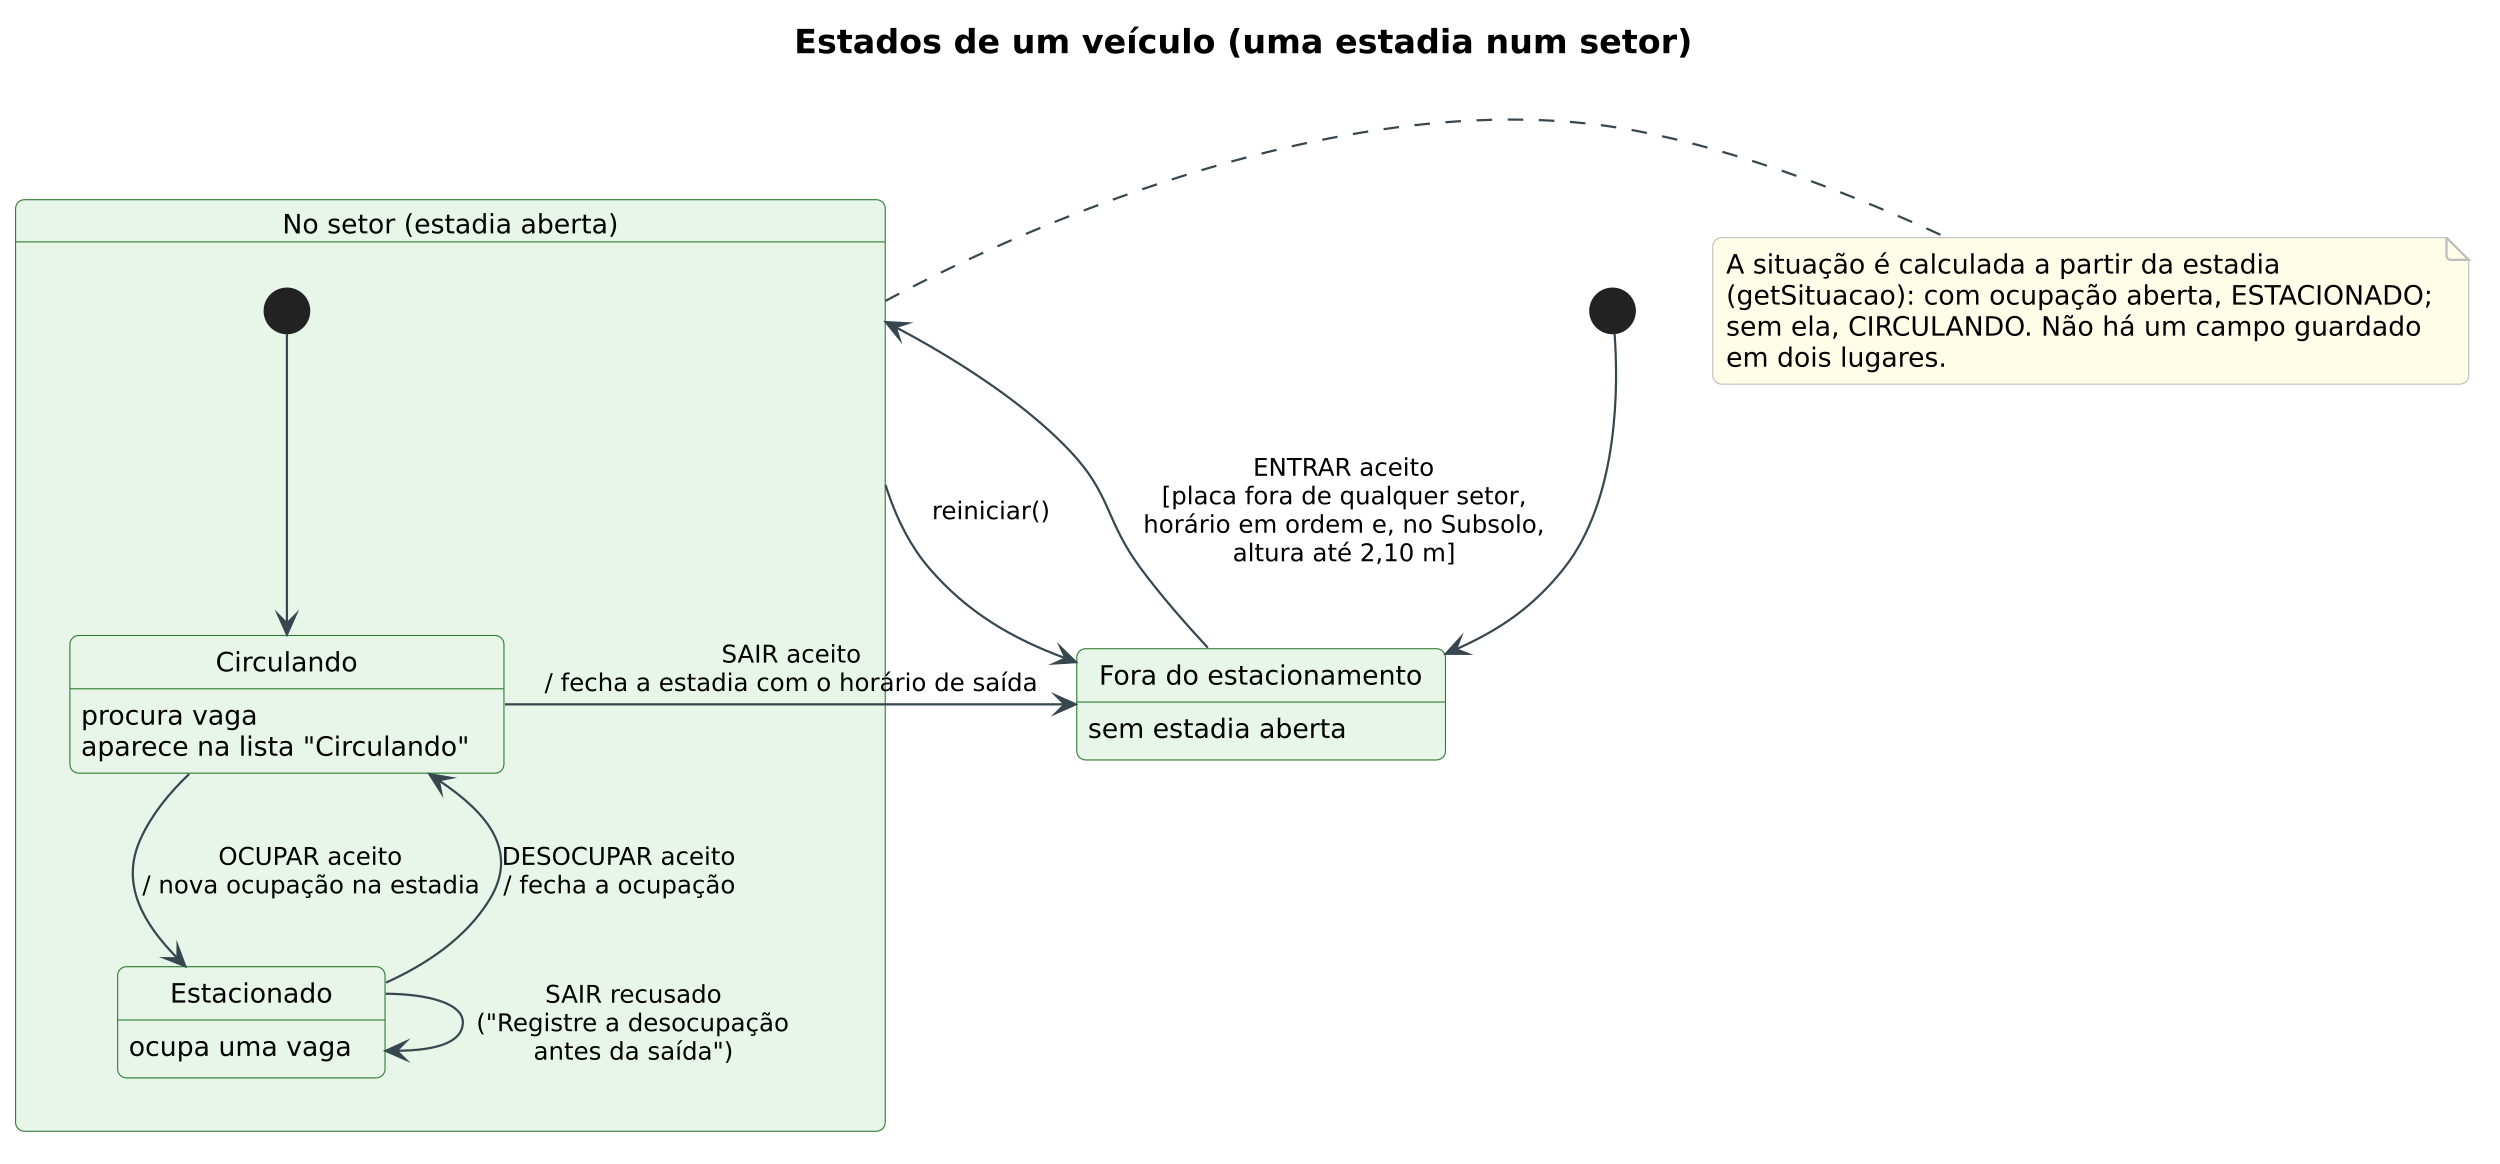
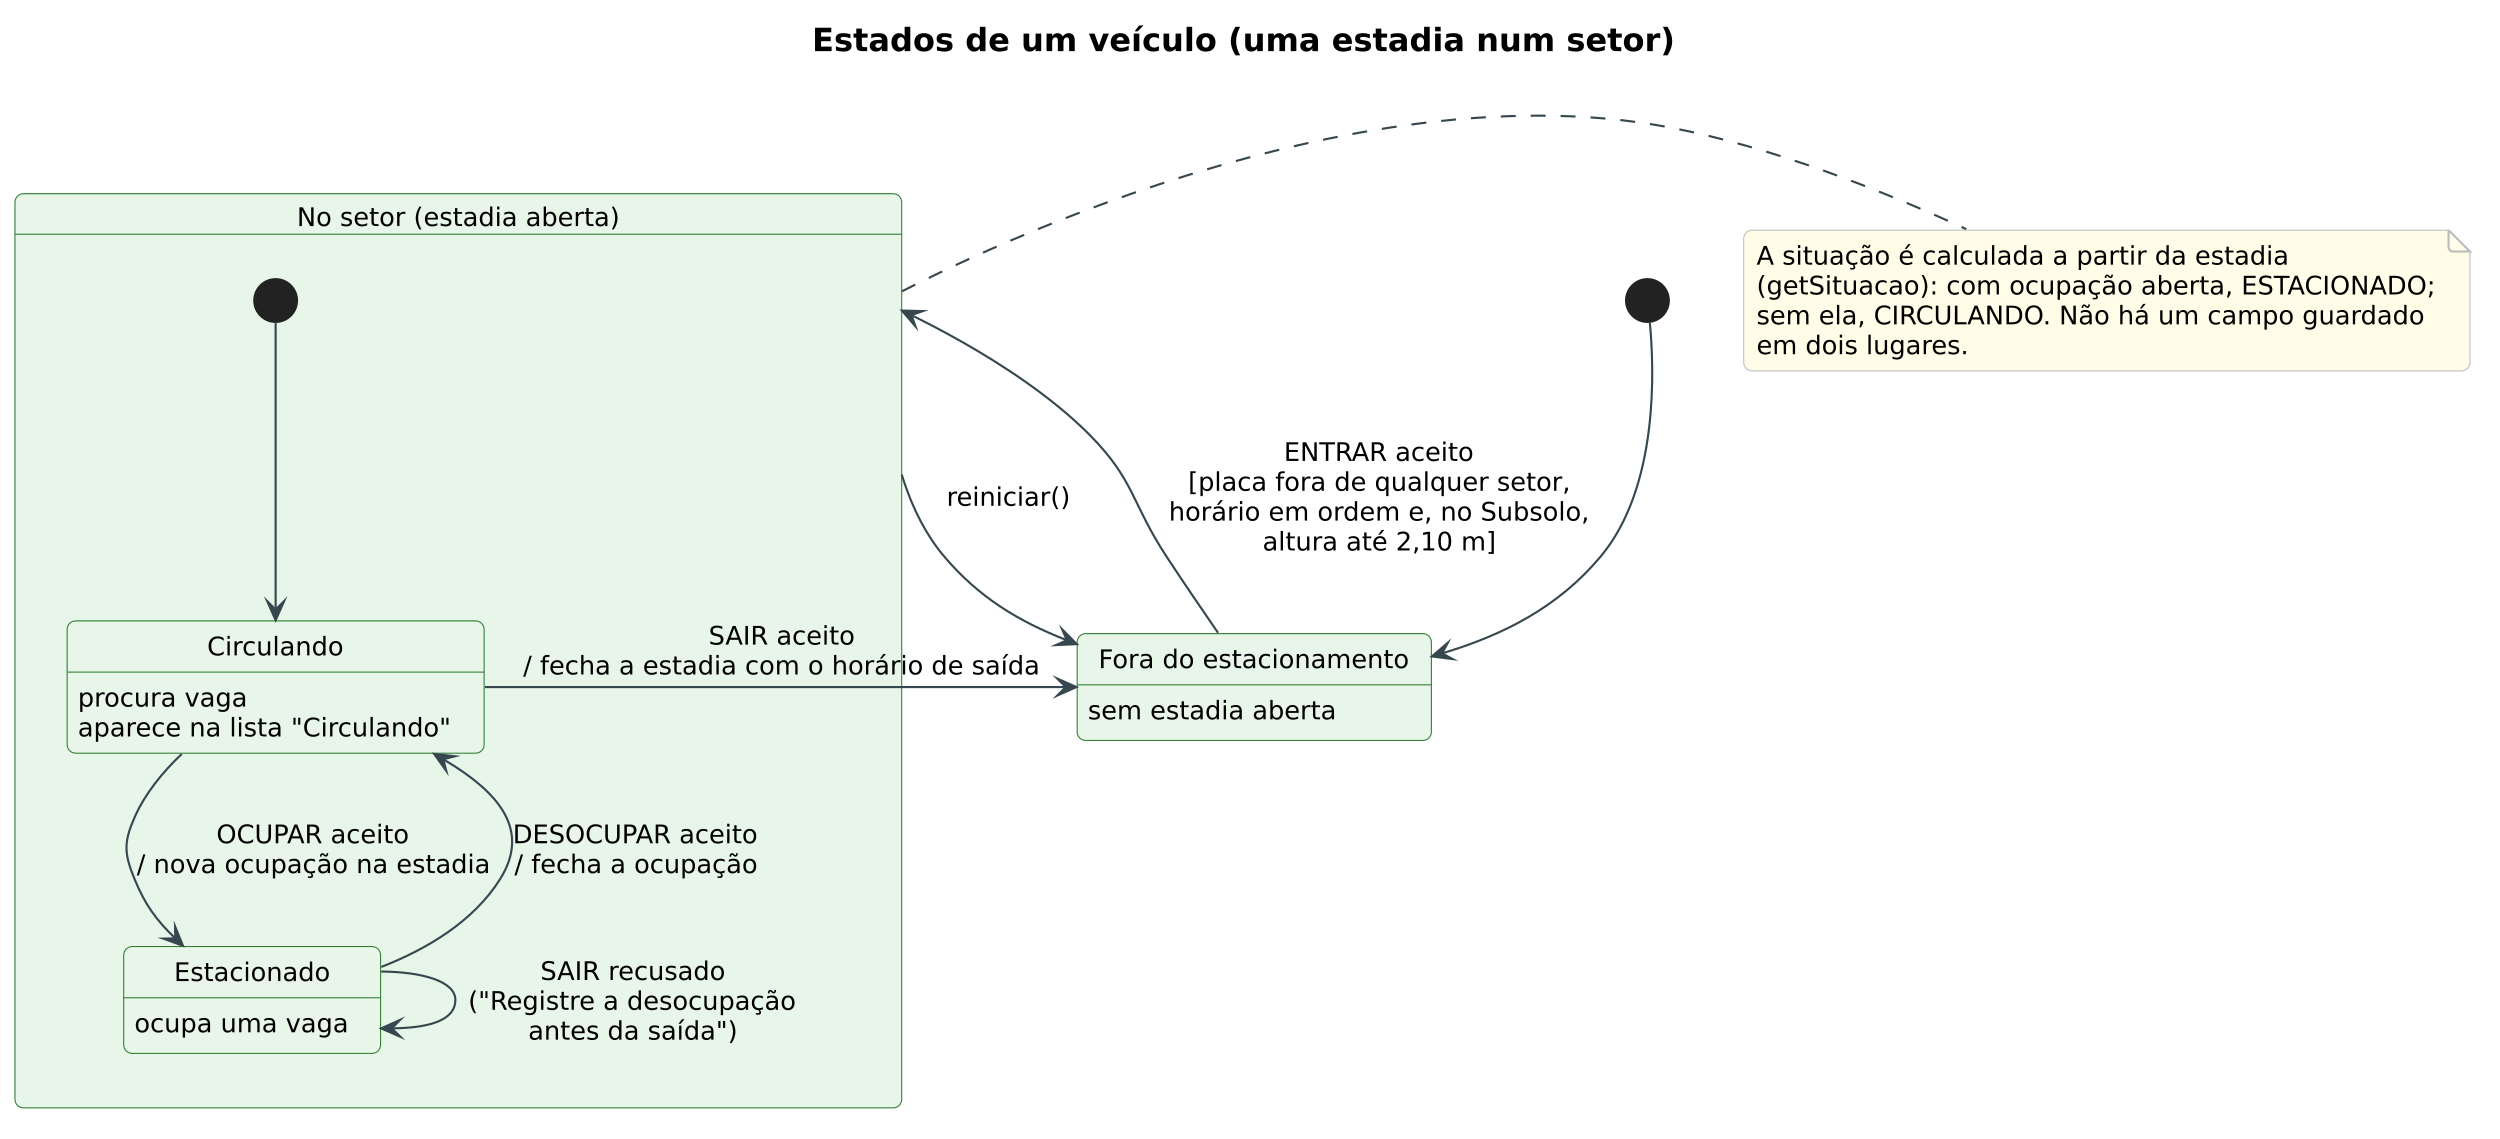
- <svg xmlns="http://www.w3.org/2000/svg" version="1.1" data-diagram-type="STATE" style="width:1124px;height:523px;background:#FFFFFF;" width="1124px" height="523px" viewBox="0 0 1124 523" zoomAndPan="magnify" preserveAspectRatio="none" contentStyleType="text/css">
+ <svg xmlns="http://www.w3.org/2000/svg" version="1.1" data-diagram-type="STATE" style="width:1170px;height:533px;background:#FFFFFF;" width="1170px" height="533px" viewBox="0 0 1170 533" zoomAndPan="magnify" preserveAspectRatio="none" contentStyleType="text/css">
  <defs />
  <g font-family="sans-serif" lengthAdjust="spacing">
    <g class="title" data-source-line="2">
-       <text x="357.06" y="23.923" fill="#000" font-size="15" textLength="403.821" font-weight="700" font-family="'DejaVu Sans'">Estados de um veículo (uma estadia num setor)</text>
+       <text x="380.06" y="23.923" fill="#000" font-size="15" textLength="403.821" font-weight="700" font-family="'DejaVu Sans'">Estados de um veículo (uma estadia num setor)</text>
    </g>
    <g class="cluster" data-qualified-name="Dentro" id="ent0002" data-source-line="6">
-       <path d="M11,89.781 L394,89.781 A4,4 0 0 1 398,93.781 L398,108.75 L7,108.75 L7,93.781 A4,4 0 0 1 11,89.781" fill="#E8F5E9" />
-       <path d="M7,108.75 L398,108.75 L398,504.621 A4,4 0 0 1 394,508.621 L11,508.621 A4,4 0 0 1 7,504.621 L7,108.75" fill="#E8F5E9" />
-       <rect x="7" y="89.781" width="391" height="418.84" fill="none" style="stroke:#2E7D32;stroke-width:0.5;" rx="4" ry="4" />
-       <line x1="7" y1="108.75" x2="398" y2="108.75" style="stroke:#2E7D32;stroke-width:0.5;" />
-       <text x="126.958" y="104.92" fill="#000" font-size="12" textLength="151.084" font-family="'DejaVu Sans'">No setor (estadia aberta)</text>
+       <path d="M11,90.651 L418,90.651 A4,4 0 0 1 422,94.651 L422,109.62 L7,109.62 L7,94.651 A4,4 0 0 1 11,90.651" fill="#E8F5E9" />
+       <path d="M7,109.62 L422,109.62 L422,514.491 A4,4 0 0 1 418,518.491 L11,518.491 A4,4 0 0 1 7,514.491 L7,109.62" fill="#E8F5E9" />
+       <rect x="7" y="90.651" width="415" height="427.84" fill="none" style="stroke:#2E7D32;stroke-width:0.5;" rx="4" ry="4" />
+       <line x1="7" y1="109.62" x2="422" y2="109.62" style="stroke:#2E7D32;stroke-width:0.5;" />
+       <text x="138.958" y="105.79" fill="#000" font-size="12" textLength="151.084" font-family="'DejaVu Sans'">No setor (estadia aberta)</text>
    </g>
    <g class="entity" data-qualified-name="Dentro.Circulando" id="ent0003" data-source-line="7">
-       <rect x="31.43" y="285.711" width="195.143" height="61.906" fill="#E8F5E9" style="stroke:#2E7D32;stroke-width:0.5;" rx="4" ry="4" />
-       <line x1="31.43" y1="309.68" x2="226.573" y2="309.68" style="stroke:#2E7D32;stroke-width:0.5;" />
-       <text x="96.951" y="301.85" fill="#000" font-size="12" textLength="64.102" font-family="'DejaVu Sans'">Circulando</text>
-       <text x="36.43" y="325.818" fill="#000" font-size="12" textLength="79.623" font-family="'DejaVu Sans'">procura vaga</text>
-       <text x="36.43" y="339.787" fill="#000" font-size="12" textLength="175.143" font-family="'DejaVu Sans'">aparece na lista "Circulando"</text>
+       <rect x="31.43" y="290.581" width="195.143" height="61.906" fill="#E8F5E9" style="stroke:#2E7D32;stroke-width:0.5;" rx="4" ry="4" />
+       <line x1="31.43" y1="314.55" x2="226.573" y2="314.55" style="stroke:#2E7D32;stroke-width:0.5;" />
+       <text x="96.951" y="306.72" fill="#000" font-size="12" textLength="64.102" font-family="'DejaVu Sans'">Circulando</text>
+       <text x="36.43" y="330.688" fill="#000" font-size="12" textLength="79.623" font-family="'DejaVu Sans'">procura vaga</text>
+       <text x="36.43" y="344.657" fill="#000" font-size="12" textLength="175.143" font-family="'DejaVu Sans'">aparece na lista "Circulando"</text>
    </g>
    <g class="entity" data-qualified-name="Dentro.Estacionado" id="ent0004" data-source-line="8">
-       <rect x="52.89" y="434.621" width="120.219" height="50" fill="#E8F5E9" style="stroke:#2E7D32;stroke-width:0.5;" rx="4" ry="4" />
-       <line x1="52.89" y1="458.59" x2="173.109" y2="458.59" style="stroke:#2E7D32;stroke-width:0.5;" />
-       <text x="76.457" y="450.76" fill="#000" font-size="12" textLength="73.084" font-family="'DejaVu Sans'">Estacionado</text>
-       <text x="57.89" y="474.728" fill="#000" font-size="12" textLength="100.219" font-family="'DejaVu Sans'">ocupa uma vaga</text>
+       <rect x="57.89" y="442.991" width="120.219" height="50" fill="#E8F5E9" style="stroke:#2E7D32;stroke-width:0.5;" rx="4" ry="4" />
+       <line x1="57.89" y1="466.96" x2="178.109" y2="466.96" style="stroke:#2E7D32;stroke-width:0.5;" />
+       <text x="81.457" y="459.13" fill="#000" font-size="12" textLength="73.084" font-family="'DejaVu Sans'">Estacionado</text>
+       <text x="62.89" y="483.098" fill="#000" font-size="12" textLength="100.219" font-family="'DejaVu Sans'">ocupa uma vaga</text>
    </g>
    <g class="start_entity" data-qualified-name="Dentro..start.Dentro" id="ent0005" data-source-line="10">
-       <ellipse cx="129" cy="139.781" rx="10" ry="10" fill="#222" style="stroke:#222;stroke-width:1;" />
+       <ellipse cx="129" cy="140.651" rx="10" ry="10" fill="#222" style="stroke:#222;stroke-width:1;" />
    </g>
    <g class="entity" data-qualified-name="Fora" id="ent0001" data-source-line="4">
-       <rect x="484.12" y="291.671" width="165.77" height="50" fill="#E8F5E9" style="stroke:#2E7D32;stroke-width:0.5;" rx="4" ry="4" />
-       <line x1="484.12" y1="315.64" x2="649.89" y2="315.64" style="stroke:#2E7D32;stroke-width:0.5;" />
-       <text x="494.12" y="307.81" fill="#000" font-size="12" textLength="145.77" font-family="'DejaVu Sans'">Fora do estacionamento</text>
-       <text x="489.12" y="331.778" fill="#000" font-size="12" textLength="116.297" font-family="'DejaVu Sans'">sem estadia aberta</text>
+       <rect x="504.12" y="296.541" width="165.77" height="50" fill="#E8F5E9" style="stroke:#2E7D32;stroke-width:0.5;" rx="4" ry="4" />
+       <line x1="504.12" y1="320.51" x2="669.89" y2="320.51" style="stroke:#2E7D32;stroke-width:0.5;" />
+       <text x="514.12" y="312.68" fill="#000" font-size="12" textLength="145.77" font-family="'DejaVu Sans'">Fora do estacionamento</text>
+       <text x="509.12" y="336.648" fill="#000" font-size="12" textLength="116.297" font-family="'DejaVu Sans'">sem estadia aberta</text>
    </g>
    <g class="start_entity" data-qualified-name=".start." id="ent0010" data-source-line="16">
-       <ellipse cx="725" cy="139.781" rx="10" ry="10" fill="#222" style="stroke:#222;stroke-width:1;" />
+       <ellipse cx="771" cy="140.651" rx="10" ry="10" fill="#222" style="stroke:#222;stroke-width:1;" />
    </g>
    <g class="entity" data-qualified-name="GMN15" id="ent0016" data-source-line="22">
-       <path d="M770.05,110.841 L770.05,168.716 A4,4 0 0 0 774.05,172.716 L1105.941,172.716 A4,4 0 0 0 1109.941,168.716 L1109.941,116.841 L1099.941,106.841 L774.05,106.841 A4,4 0 0 0 770.05,110.841" style="stroke:#BDBDBD;stroke-width:0.5;" fill="#FFFDE7" />
-       <path d="M1099.941,106.841 L1099.941,114.841 A2,2 0 0 0 1101.941,116.841 L1109.941,116.841 L1099.941,106.841" style="stroke:#BDBDBD;stroke-width:1;" fill="#FFFDE7" />
-       <text x="776.05" y="122.98" fill="#000" font-size="12" textLength="249.182" font-family="'DejaVu Sans'">A situação é calculada a partir da estadia</text>
-       <text x="776.05" y="136.948" fill="#000" font-size="12" textLength="318.891" font-family="'DejaVu Sans'">(getSituacao): com ocupação aberta, ESTACIONADO;</text>
-       <text x="776.05" y="150.917" fill="#000" font-size="12" textLength="313.664" font-family="'DejaVu Sans'">sem ela, CIRCULANDO. Não há um campo guardado</text>
-       <text x="776.05" y="164.886" fill="#000" font-size="12" textLength="99.539" font-family="'DejaVu Sans'">em dois lugares.</text>
+       <path d="M816.05,111.711 L816.05,169.586 A4,4 0 0 0 820.05,173.586 L1151.941,173.586 A4,4 0 0 0 1155.941,169.586 L1155.941,117.711 L1145.941,107.711 L820.05,107.711 A4,4 0 0 0 816.05,111.711" style="stroke:#BDBDBD;stroke-width:0.5;" fill="#FFFDE7" />
+       <path d="M1145.941,107.711 L1145.941,115.711 A2,2 0 0 0 1147.941,117.711 L1155.941,117.711 L1145.941,107.711" style="stroke:#BDBDBD;stroke-width:1;" fill="#FFFDE7" />
+       <text x="822.05" y="123.85" fill="#000" font-size="12" textLength="249.182" font-family="'DejaVu Sans'">A situação é calculada a partir da estadia</text>
+       <text x="822.05" y="137.818" fill="#000" font-size="12" textLength="318.891" font-family="'DejaVu Sans'">(getSituacao): com ocupação aberta, ESTACIONADO;</text>
+       <text x="822.05" y="151.787" fill="#000" font-size="12" textLength="313.664" font-family="'DejaVu Sans'">sem ela, CIRCULANDO. Não há um campo guardado</text>
+       <text x="822.05" y="165.756" fill="#000" font-size="12" textLength="99.539" font-family="'DejaVu Sans'">em dois lugares.</text>
    </g>
    <g class="link" data-entity-1="ent0005" data-entity-2="ent0003" id="lnk6" data-source-line="10" data-link-type="dependency">
-       <path d="M129,150.181 C129,175.301 129,239.791 129,280.291" style="stroke:#37474F;stroke-width:1;" fill="none" id="*start*Dentro-to-Circulando" />
-       <polygon points="129,285.291,133,276.291,129,280.291,125,276.291,129,285.291" fill="#37474F" style="stroke:#37474F;stroke-width:1;stroke-linejoin:miter;stroke-miterlimit:10;" />
+       <path d="M129,150.761 C129,176.181 129,243.691 129,285.271" style="stroke:#37474F;stroke-width:1;" fill="none" id="*start*Dentro-to-Circulando" />
+       <polygon points="129,290.271,133,281.271,129,285.271,125,281.271,129,290.271" fill="#37474F" style="stroke:#37474F;stroke-width:1;stroke-linejoin:miter;stroke-miterlimit:10;" />
    </g>
    <g class="link" data-entity-1="ent0003" data-entity-2="ent0004" id="lnk7" data-source-line="11" data-link-type="dependency">
-       <path d="M85.07,347.981 C76.13,356.451 67.95,366.441 63,377.621 C54.1,397.721 64.444,415.236 79.794,430.846" style="stroke:#37474F;stroke-width:1;" fill="none" id="Circulando-to-Estacionado" />
-       <polygon points="83.3,434.411,79.842,425.189,79.794,430.846,74.138,430.798,83.3,434.411" fill="#37474F" style="stroke:#37474F;stroke-width:1;stroke-linejoin:miter;stroke-miterlimit:10;" />
-       <text x="98.168" y="388.831" fill="#000" font-size="11" textLength="83.343" font-family="'DejaVu Sans'">OCUPAR aceito</text>
-       <text x="64" y="401.636" fill="#000" font-size="11" textLength="151.68" font-family="'DejaVu Sans'">/ nova ocupação na estadia</text>
+       <path d="M85.07,352.851 C76.13,361.321 67.95,371.311 63,382.491 C57.78,394.281 58.09,399.571 63,411.491 C67.85,423.281 72.954,430.438 82.024,439.148" style="stroke:#37474F;stroke-width:1;" fill="none" id="Circulando-to-Estacionado" />
+       <polygon points="85.63,442.611,81.909,433.492,82.024,439.148,76.368,439.262,85.63,442.611" fill="#37474F" style="stroke:#37474F;stroke-width:1;stroke-linejoin:miter;stroke-miterlimit:10;" />
+       <text x="101.274" y="394.63" fill="#000" font-size="12" textLength="90.92" font-family="'DejaVu Sans'">OCUPAR aceito</text>
+       <text x="64" y="408.598" fill="#000" font-size="12" textLength="165.469" font-family="'DejaVu Sans'">/ nova ocupação na estadia</text>
    </g>
    <g class="link" data-entity-1="ent0004" data-entity-2="ent0003" id="lnk8" data-source-line="12" data-link-type="dependency">
-       <path d="M173.59,441.771 C191.68,433.601 209.48,421.721 220,404.621 C233.23,383.131 220.161,366.104 197.261,350.844" style="stroke:#37474F;stroke-width:1;" fill="none" id="Estacionado-to-Circulando" />
-       <polygon points="193.1,348.071,198.371,356.39,197.261,350.844,202.808,349.733,193.1,348.071" fill="#37474F" style="stroke:#37474F;stroke-width:1;stroke-linejoin:miter;stroke-miterlimit:10;" />
-       <text x="225.58" y="388.831" fill="#000" font-size="11" textLength="105.746" font-family="'DejaVu Sans'">DESOCUPAR aceito</text>
-       <text x="226.289" y="401.636" fill="#000" font-size="11" textLength="104.328" font-family="'DejaVu Sans'">/ fecha a ocupação</text>
+       <path d="M178.42,452.541 C199.74,444.221 221.5,431.321 234,411.491 C248.58,388.351 233.428,370.648 207.448,355.348" style="stroke:#37474F;stroke-width:1;" fill="none" id="Estacionado-to-Circulando" />
+       <polygon points="203.14,352.811,208.865,360.825,207.448,355.348,212.925,353.931,203.14,352.811" fill="#37474F" style="stroke:#37474F;stroke-width:1;stroke-linejoin:miter;stroke-miterlimit:10;" />
+       <text x="239.98" y="394.63" fill="#000" font-size="12" textLength="115.359" font-family="'DejaVu Sans'">DESOCUPAR aceito</text>
+       <text x="240.753" y="408.598" fill="#000" font-size="12" textLength="113.813" font-family="'DejaVu Sans'">/ fecha a ocupação</text>
    </g>
    <g class="link" data-entity-1="ent0004" data-entity-2="ent0004" id="lnk9" data-source-line="13" data-link-type="dependency">
-       <path d="M173.37,446.781 C192.75,446.911 208.11,451.191 208.11,459.621 C208.11,468.051 197.75,472.297 178.37,472.427" style="stroke:#37474F;stroke-width:1;" fill="none" id="Estacionado-to-Estacionado" />
-       <polygon points="173.37,472.461,182.397,476.4,178.37,472.427,182.343,468.401,173.37,472.461" fill="#37474F" style="stroke:#37474F;stroke-width:1;stroke-linejoin:miter;stroke-miterlimit:10;" />
-       <text x="245.088" y="450.831" fill="#000" font-size="11" textLength="79.385" font-family="'DejaVu Sans'">SAIR recusado</text>
-       <text x="214.11" y="463.636" fill="#000" font-size="11" textLength="141.34" font-family="'DejaVu Sans'">("Registre a desocupação</text>
-       <text x="239.859" y="476.441" fill="#000" font-size="11" textLength="89.842" font-family="'DejaVu Sans'">antes da saída")</text>
+       <path d="M178.37,454.681 C197.75,454.821 213.11,459.251 213.11,467.991 C213.11,476.731 202.75,481.125 183.37,481.265" style="stroke:#37474F;stroke-width:1;" fill="none" id="Estacionado-to-Estacionado" />
+       <polygon points="178.37,481.301,187.399,485.236,183.37,481.265,187.341,477.236,178.37,481.301" fill="#37474F" style="stroke:#37474F;stroke-width:1;stroke-linejoin:miter;stroke-miterlimit:10;" />
+       <text x="252.904" y="458.63" fill="#000" font-size="12" textLength="86.602" font-family="'DejaVu Sans'">SAIR recusado</text>
+       <text x="219.11" y="472.598" fill="#000" font-size="12" textLength="154.189" font-family="'DejaVu Sans'">("Registre a desocupação</text>
+       <text x="247.2" y="486.567" fill="#000" font-size="12" textLength="98.01" font-family="'DejaVu Sans'">antes da saída")</text>
    </g>
    <g class="link" data-entity-1="ent0010" data-entity-2="ent0001" id="lnk11" data-source-line="16" data-link-type="dependency">
-       <path d="M725.91,149.991 C727.49,171.131 728.43,223.771 703,255.711 C689.42,272.771 674.559,283.071 654.619,291.931" style="stroke:#37474F;stroke-width:1;" fill="none" id="*start*-to-Fora" />
-       <polygon points="650.05,293.961,659.899,293.962,654.619,291.931,656.65,286.651,650.05,293.961" fill="#37474F" style="stroke:#37474F;stroke-width:1;stroke-linejoin:miter;stroke-miterlimit:10;" />
+       <path d="M772.12,150.961 C774.22,172.841 776.31,228.131 749,260.581 C729.11,284.221 703.789,297.104 674.899,305.774" style="stroke:#37474F;stroke-width:1;" fill="none" id="*start*-to-Fora" />
+       <polygon points="670.11,307.211,679.88,308.455,674.899,305.774,677.58,300.793,670.11,307.211" fill="#37474F" style="stroke:#37474F;stroke-width:1;stroke-linejoin:miter;stroke-miterlimit:10;" />
    </g>
    <g class="link" data-entity-1="ent0001" data-entity-2="ent0002" id="lnk12" data-source-line="17" data-link-type="dependency">
-       <path d="M543.03,291.201 C533.24,280.671 522.1,267.981 513,255.711 C496.61,233.611 499.92,222.691 481,202.711 C464.705,185.506 442.845,170.438 424.635,159.473 C415.53,153.991 407.338,149.534 401.209,146.348 C400.443,145.95 399.71,145.572 399.01,145.214 C398.836,145.124 398.663,145.036 398.492,144.949 C398.407,144.906 402.778,147.131 402.694,147.088" style="stroke:#37474F;stroke-width:1;" fill="none" id="Fora-to-Dentro" />
-       <polygon points="398.238,144.82,404.444,152.468,402.694,147.088,408.074,145.339,398.238,144.82" fill="#37474F" style="stroke:#37474F;stroke-width:1;stroke-linejoin:miter;stroke-miterlimit:10;" />
-       <text x="563.371" y="213.921" fill="#000" font-size="11" textLength="81.861" font-family="'DejaVu Sans'">ENTRAR aceito</text>
-       <text x="522.293" y="226.726" fill="#000" font-size="11" textLength="164.017" font-family="'DejaVu Sans'">[placa fora de qualquer setor,</text>
-       <text x="514" y="239.531" fill="#000" font-size="11" textLength="180.603" font-family="'DejaVu Sans'">horário em ordem e, no Subsolo,</text>
-       <text x="554.224" y="252.335" fill="#000" font-size="11" textLength="100.155" font-family="'DejaVu Sans'">altura até 2,10 m]</text>
+       <path d="M570.04,296.171 C562.58,285.341 553.76,272.381 546,260.581 C529.54,235.551 531.08,224.871 510,203.581 C492.415,185.826 468.885,170.546 449.521,159.606 C439.839,154.136 431.199,149.751 424.864,146.684 C424.072,146.301 423.317,145.938 422.599,145.596 C422.42,145.511 426.76,147.57 426.586,147.487" style="stroke:#37474F;stroke-width:1;" fill="none" id="Fora-to-Dentro" />
+       <polygon points="422.068,145.344,428.485,152.816,426.586,147.487,431.914,145.588,422.068,145.344" fill="#37474F" style="stroke:#37474F;stroke-width:1;stroke-linejoin:miter;stroke-miterlimit:10;" />
+       <text x="600.859" y="215.72" fill="#000" font-size="12" textLength="89.303" font-family="'DejaVu Sans'">ENTRAR aceito</text>
+       <text x="556.047" y="229.688" fill="#000" font-size="12" textLength="178.928" font-family="'DejaVu Sans'">[placa fora de qualquer setor,</text>
+       <text x="547" y="243.657" fill="#000" font-size="12" textLength="197.021" font-family="'DejaVu Sans'">horário em ordem e, no Subsolo,</text>
+       <text x="590.881" y="257.626" fill="#000" font-size="12" textLength="109.26" font-family="'DejaVu Sans'">altura até 2,10 m]</text>
    </g>
    <g class="link" data-entity-1="ent0002" data-entity-2="ent0001" id="lnk14" data-source-line="19" data-link-type="dependency">
-       <path d="M398.162,218.073 C398.284,218.464 398.408,218.854 398.533,219.244 C398.784,220.024 399.041,220.803 399.305,221.579 C403.533,234.004 409.53,245.931 418,255.711 C435.07,275.421 454.851,286.995 479.051,295.955" style="stroke:#37474F;stroke-width:1;" fill="none" id="Dentro-to-Fora" />
-       <polygon points="483.74,297.691,476.689,290.815,479.051,295.955,473.911,298.317,483.74,297.691" fill="#37474F" style="stroke:#37474F;stroke-width:1;stroke-linejoin:miter;stroke-miterlimit:10;" />
-       <text x="419" y="233.421" fill="#000" font-size="11" textLength="53.324" font-family="'DejaVu Sans'">reiniciar()</text>
+       <path d="M422.015,222.139 C422.077,222.341 422.14,222.543 422.203,222.745 C422.456,223.553 422.715,224.359 422.982,225.163 C427.247,238.032 433.34,250.403 442,260.581 C458.06,279.461 476.372,290.683 499.302,299.633" style="stroke:#37474F;stroke-width:1;" fill="none" id="Dentro-to-Fora" />
+       <polygon points="503.96,301.451,497.03,294.452,499.302,299.633,494.122,301.905,503.96,301.451" fill="#37474F" style="stroke:#37474F;stroke-width:1;stroke-linejoin:miter;stroke-miterlimit:10;" />
+       <text x="443" y="236.72" fill="#000" font-size="12" textLength="58.172" font-family="'DejaVu Sans'">reiniciar()</text>
    </g>
    <g class="link" data-entity-1="ent0003" data-entity-2="ent0001" id="lnk13" data-source-line="18" data-link-type="dependency">
-       <path d="M227.02,316.671 C304.19,316.671 405.55,316.671 478.65,316.671" style="stroke:#37474F;stroke-width:1;" fill="none" id="Circulando-to-Fora" />
-       <polygon points="483.65,316.671,474.65,312.671,478.65,316.671,474.65,320.671,483.65,316.671" fill="#37474F" style="stroke:#37474F;stroke-width:1;stroke-linejoin:miter;stroke-miterlimit:10;" />
-       <text x="324.391" y="297.881" fill="#000" font-size="11" textLength="62.546" font-family="'DejaVu Sans'">SAIR aceito</text>
-       <text x="244.84" y="310.686" fill="#000" font-size="11" textLength="221.649" font-family="'DejaVu Sans'">/ fecha a estadia com o horário de saída</text>
+       <path d="M226.97,321.541 C309.35,321.541 420.83,321.541 498.76,321.541" style="stroke:#37474F;stroke-width:1;" fill="none" id="Circulando-to-Fora" />
+       <polygon points="503.76,321.541,494.76,317.541,498.76,321.541,494.76,325.541,503.76,321.541" fill="#37474F" style="stroke:#37474F;stroke-width:1;stroke-linejoin:miter;stroke-miterlimit:10;" />
+       <text x="331.623" y="301.68" fill="#000" font-size="12" textLength="68.232" font-family="'DejaVu Sans'">SAIR aceito</text>
+       <text x="244.84" y="315.648" fill="#000" font-size="12" textLength="241.799" font-family="'DejaVu Sans'">/ fecha a estadia com o horário de saída</text>
    </g>
    <g class="link" data-entity-1="ent0002" data-entity-2="ent0016" id="lnk17" data-source-line="22" data-link-type="association">
-       <path d="M398.108,135.29 C399.414,134.586 400.87,133.809 402.469,132.965 C408.866,129.59 417.551,125.154 428.123,120.102 C449.268,109.998 477.963,97.43 510.994,85.958 C577.055,63.016 660.46,44.461 735.5,58.781 C783.7,67.971 835.04,88.351 874.22,106.361" style="stroke:#37474F;stroke-width:1;stroke-dasharray:7,7;" fill="none" id="Dentro-GMN15" />
+       <path d="M422.13,136.35 C422.299,136.263 422.471,136.175 422.645,136.086 C424.037,135.371 425.589,134.582 427.293,133.725 C434.11,130.3 443.366,125.798 454.631,120.677 C477.161,110.433 507.727,97.706 542.89,86.133 C613.215,62.988 701.925,44.461 781.5,59.651 C829.7,68.841 881.04,89.221 920.22,107.231" style="stroke:#37474F;stroke-width:1;stroke-dasharray:7,7;" fill="none" id="Dentro-GMN15" />
    </g>
  </g>
</svg>
